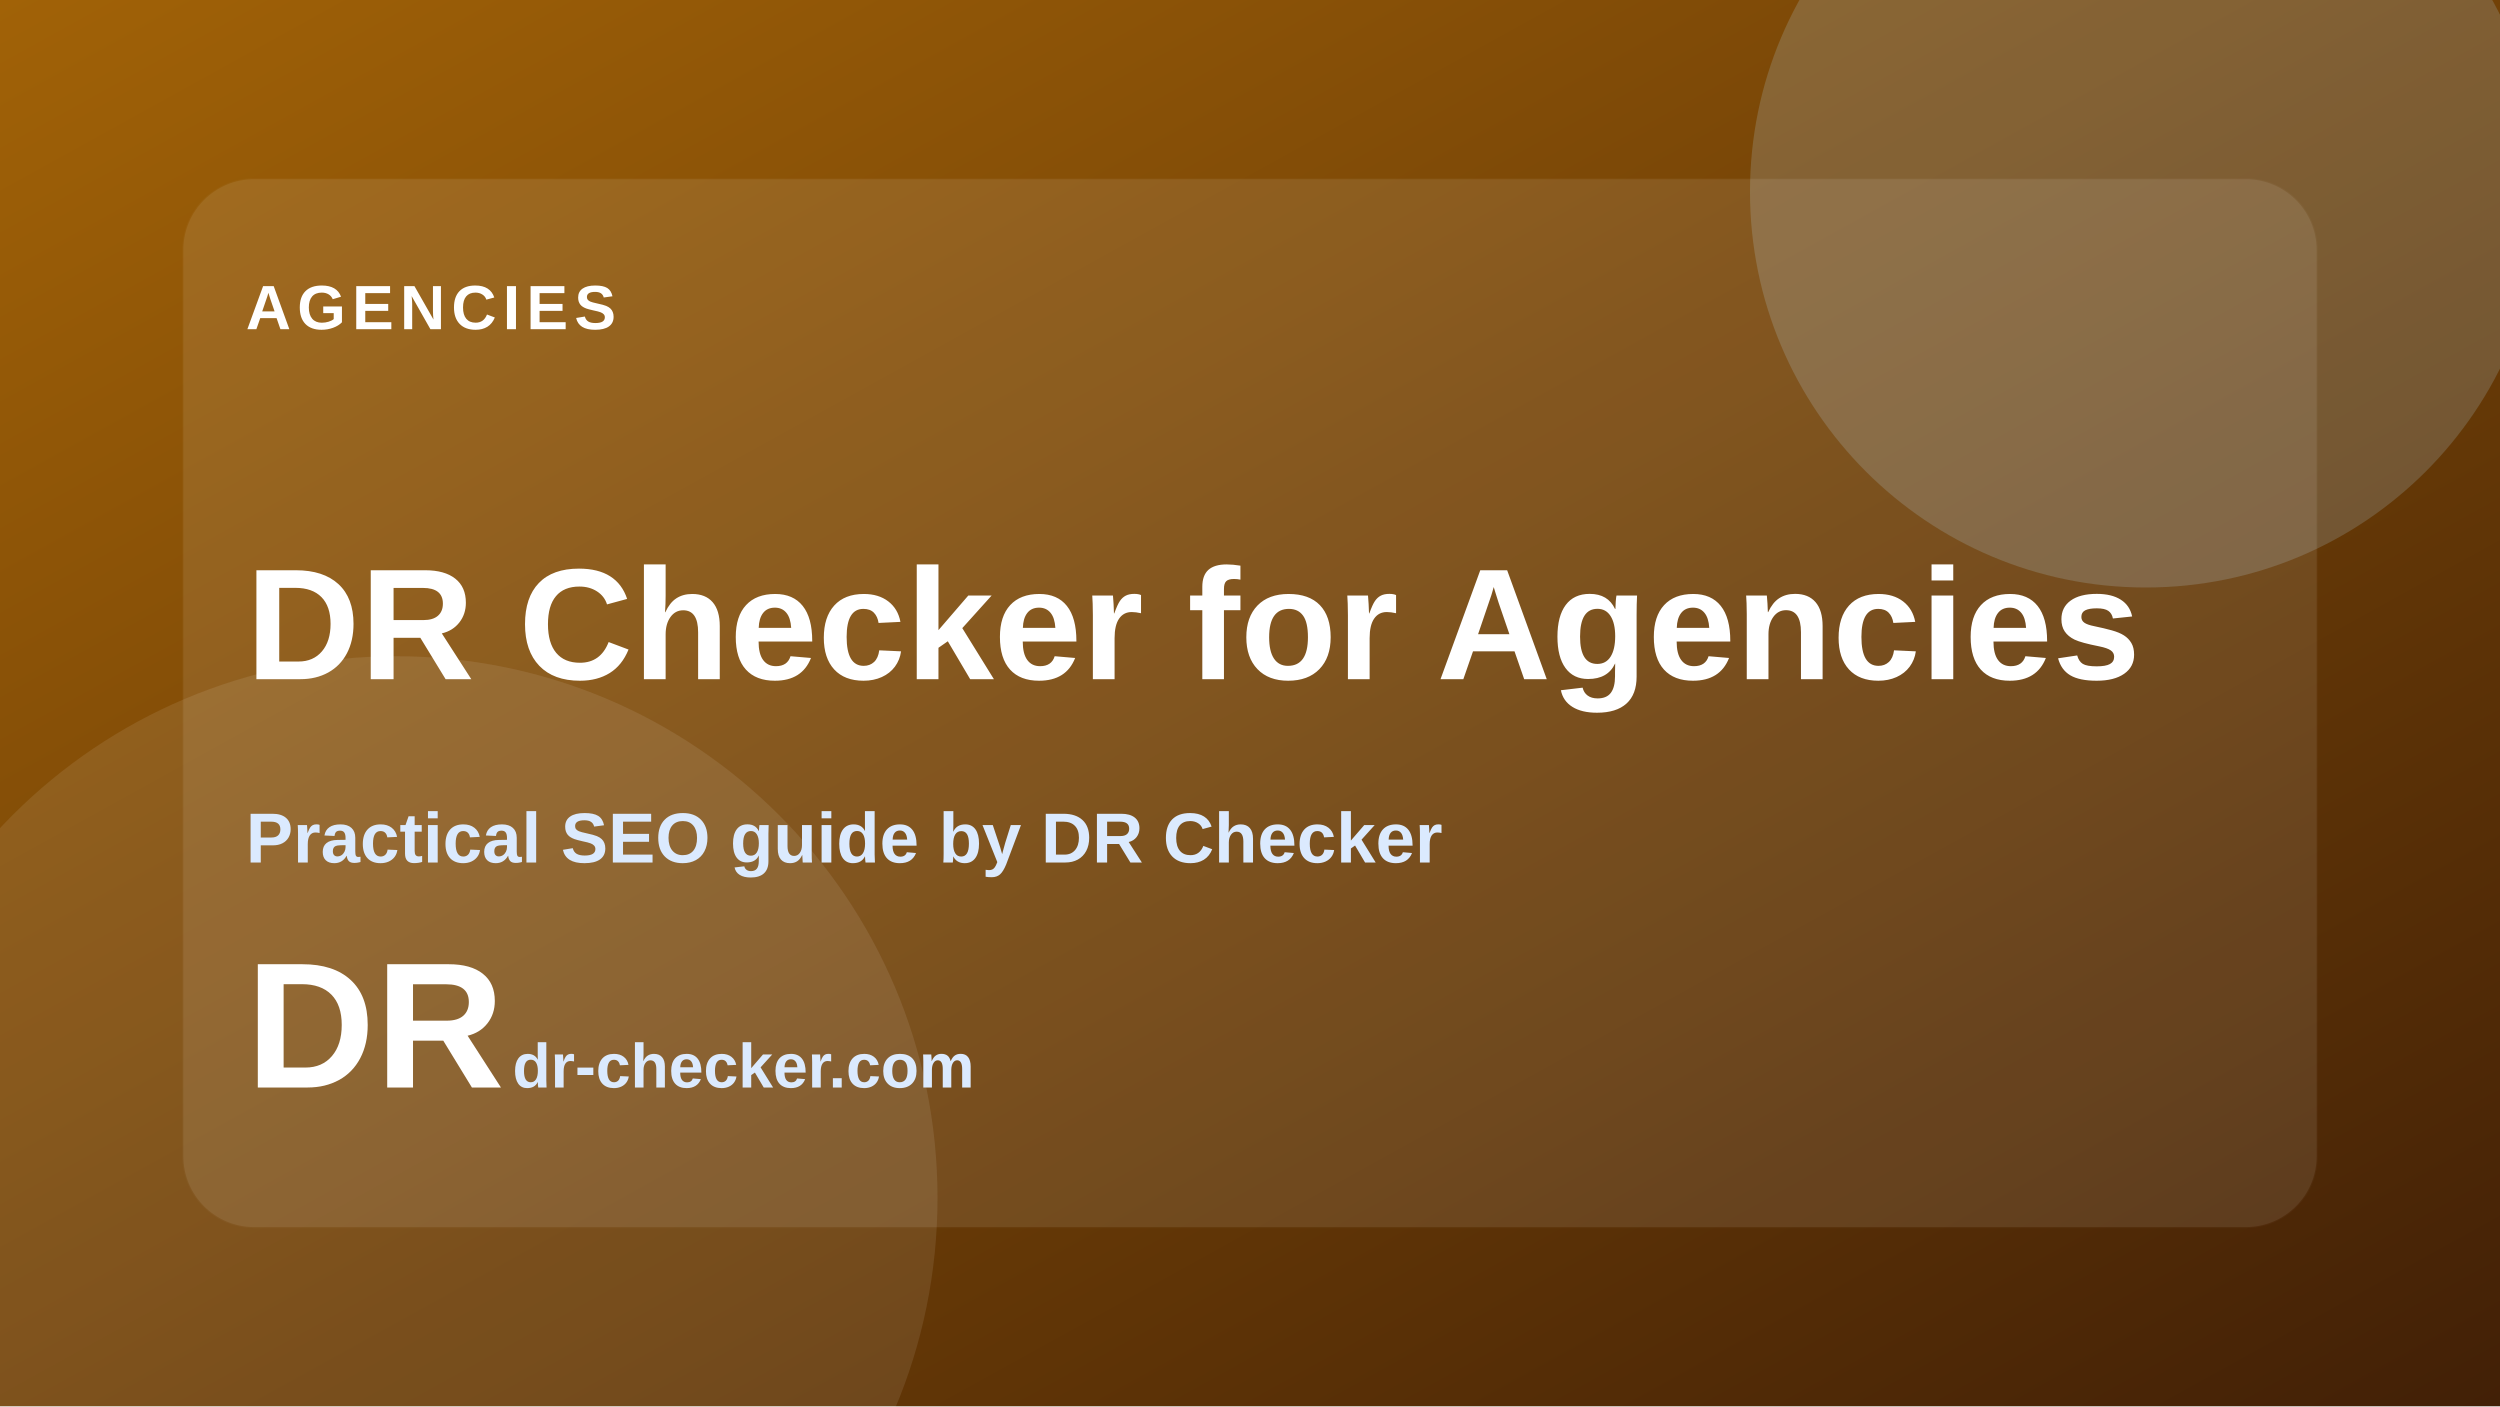
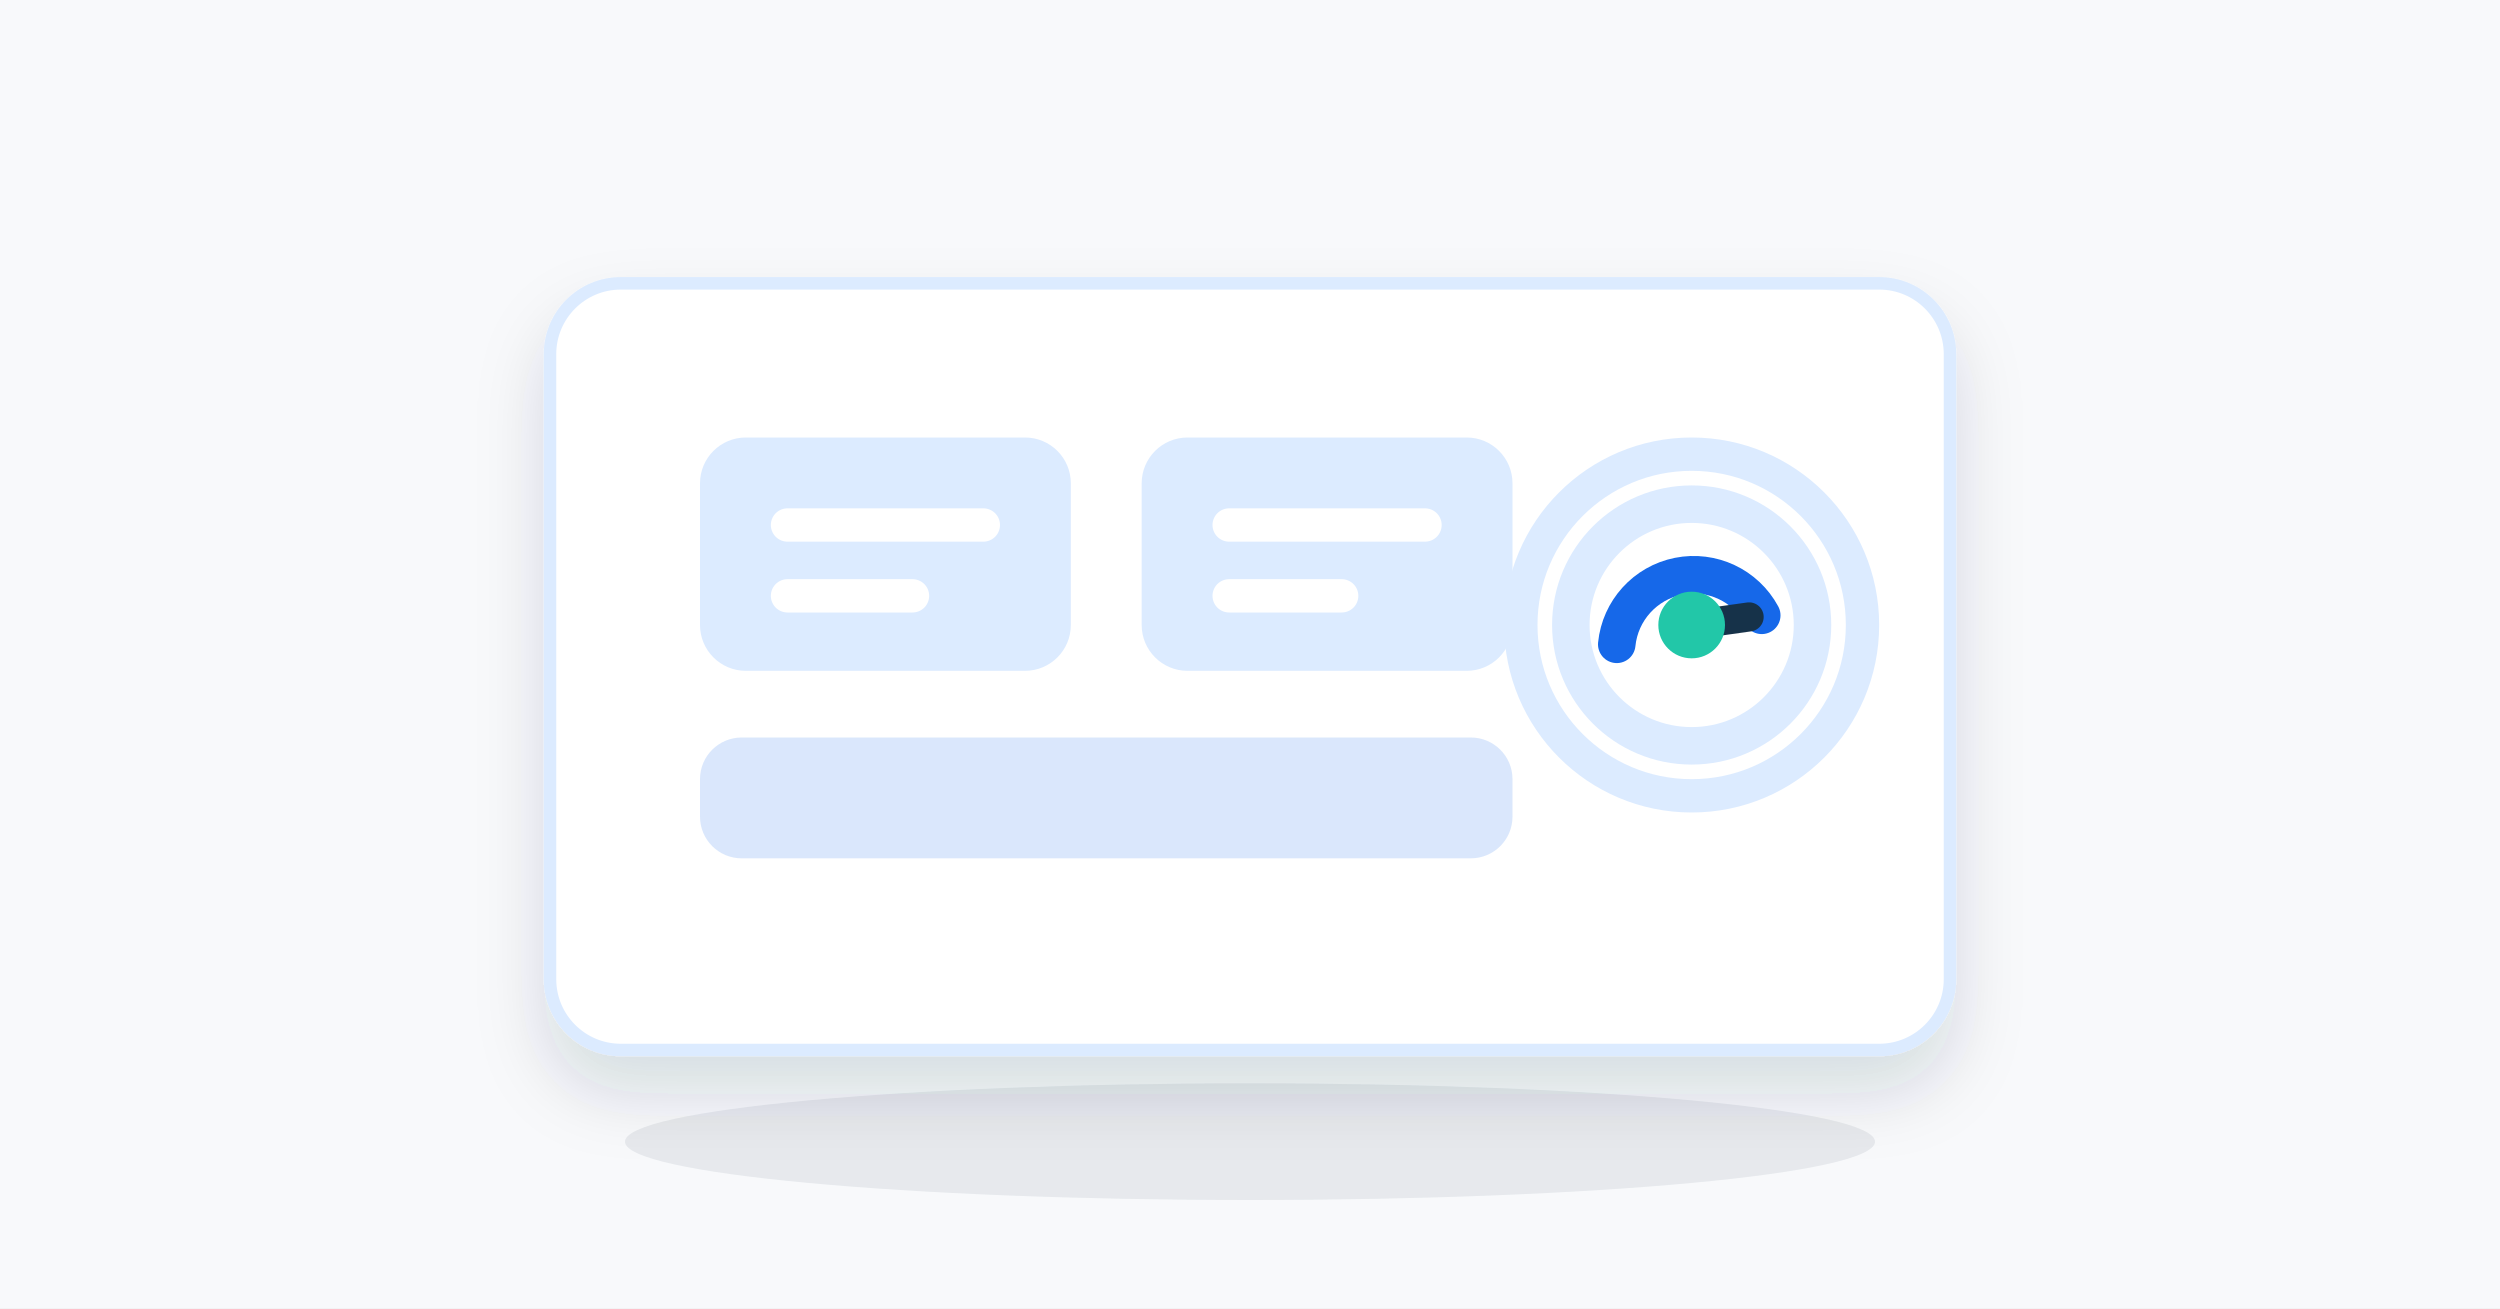
- <svg xmlns="http://www.w3.org/2000/svg" width="1200" height="675" viewBox="0 0 1200 675" role="img" aria-labelledby="title desc">
+ <svg xmlns="http://www.w3.org/2000/svg" width="1200" height="628" viewBox="0 0 1200 628">
+   <rect width="1200" height="628" fill="#F8F9FB" />
+   <ellipse cx="600" cy="548" rx="300" ry="28" fill="#18324A" opacity=".08" />
  <defs>
-     <linearGradient id="g" x1="0" y1="0" x2="1" y2="1">
-       <stop offset="0" stop-color="#a16207" />
-       <stop offset="1" stop-color="#422006" />
-     </linearGradient>
+     <filter id="s" x="-20%" y="-20%" width="140%" height="150%">
+       <feDropShadow dx="0" dy="18" stdDeviation="16" flood-color="#18324A" flood-opacity=".14" />
+     </filter>
  </defs>
-   <rect width="1200" height="675" fill="url(#g)" />
-   <circle cx="1030" cy="92" r="190" fill="#bae6fd" opacity=".18" />
-   <circle cx="190" cy="575" r="260" fill="#ffffff" opacity=".09" />
-   <rect x="88" y="86" width="1024" height="503" rx="34" fill="#ffffff" opacity=".10" stroke="#ffffff" stroke-opacity=".24" />
-   <text x="118" y="158" fill="#ffffff" font-family="Arial, Helvetica, sans-serif" font-size="30" font-weight="600" letter-spacing="3">AGENCIES</text>
-   <text x="118" y="326" fill="#ffffff" font-family="Arial, Helvetica, sans-serif" font-size="76" font-weight="900">DR Checker for Agencies</text>
-   <text x="118" y="414" fill="#dbeafe" font-family="Arial, Helvetica, sans-serif" font-size="34" font-weight="700">Practical SEO guide by DR Checker</text>
-   <text x="118" y="522" fill="#ffffff" font-family="Arial, Helvetica, sans-serif" font-size="86" font-weight="900">DR</text>
-   <text x="246" y="522" fill="#dbeafe" font-family="Arial, Helvetica, sans-serif" font-size="30" font-weight="600">dr-checker.com</text>
+   <g filter="url(#s)">
+     <rect x="264" y="136" width="672" height="368" rx="34" fill="#fff" stroke="#DCEBFF" stroke-width="6" />
+     <rect x="336" y="210" width="178" height="112" rx="22" fill="#DCEBFF" />
+     <rect x="548" y="210" width="178" height="112" rx="22" fill="#DCEBFF" />
+     <rect x="336" y="354" width="390" height="58" rx="20" fill="#1368E9" opacity=".16" />
+     <circle cx="812" cy="300" r="82" fill="#fff" stroke="#DCEBFF" stroke-width="16" />
+     <circle cx="812" cy="300" r="58" fill="#fff" stroke="#DCEBFF" stroke-width="18" />
+     <path d="M 776.04 309.28 A 37.12 37.12 0 0 1 845.64 295.36" fill="none" stroke="#1368E9" stroke-width="18" stroke-linecap="round" />
+     <path d="M812 300l27.569 -3.875" stroke="#18324A" stroke-width="14" stroke-linecap="round" />
+     <circle cx="812" cy="300" r="16" fill="#20C7A8" />
+     <path d="M378 252h94M378 286h60M590 252h94M590 286h54" stroke="#fff" stroke-width="16" stroke-linecap="round" />
+   </g>
</svg>
